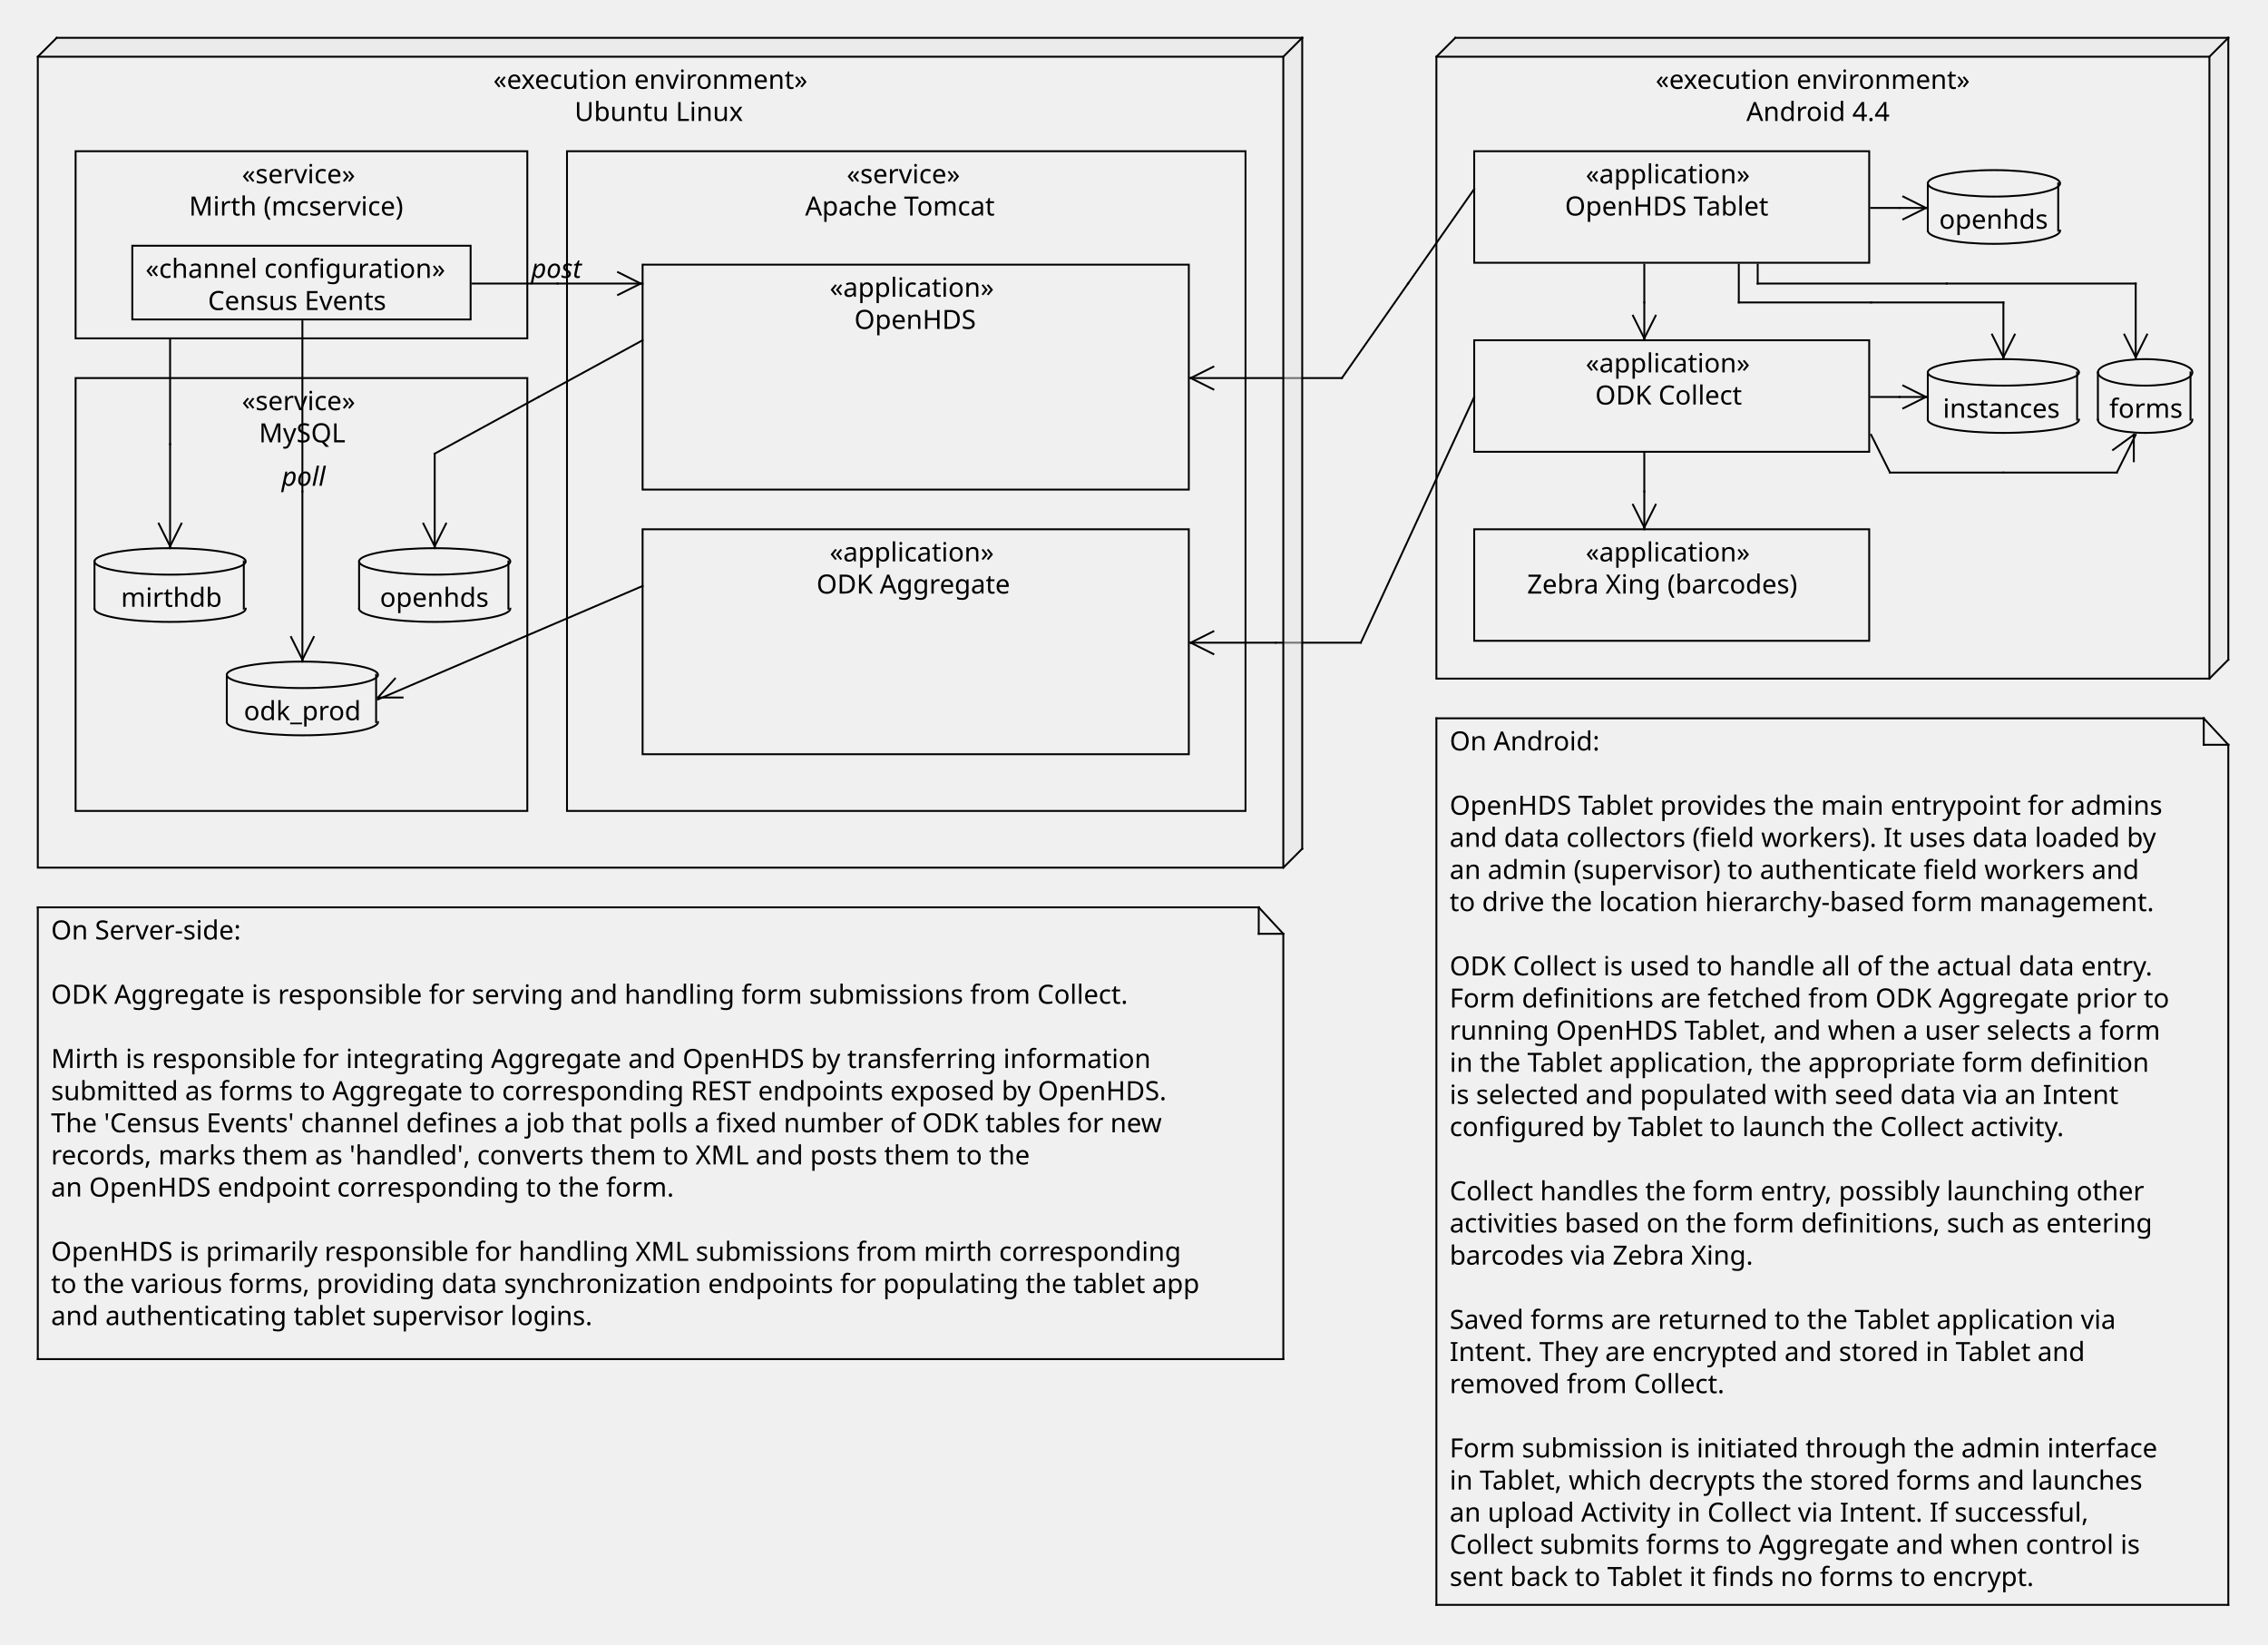
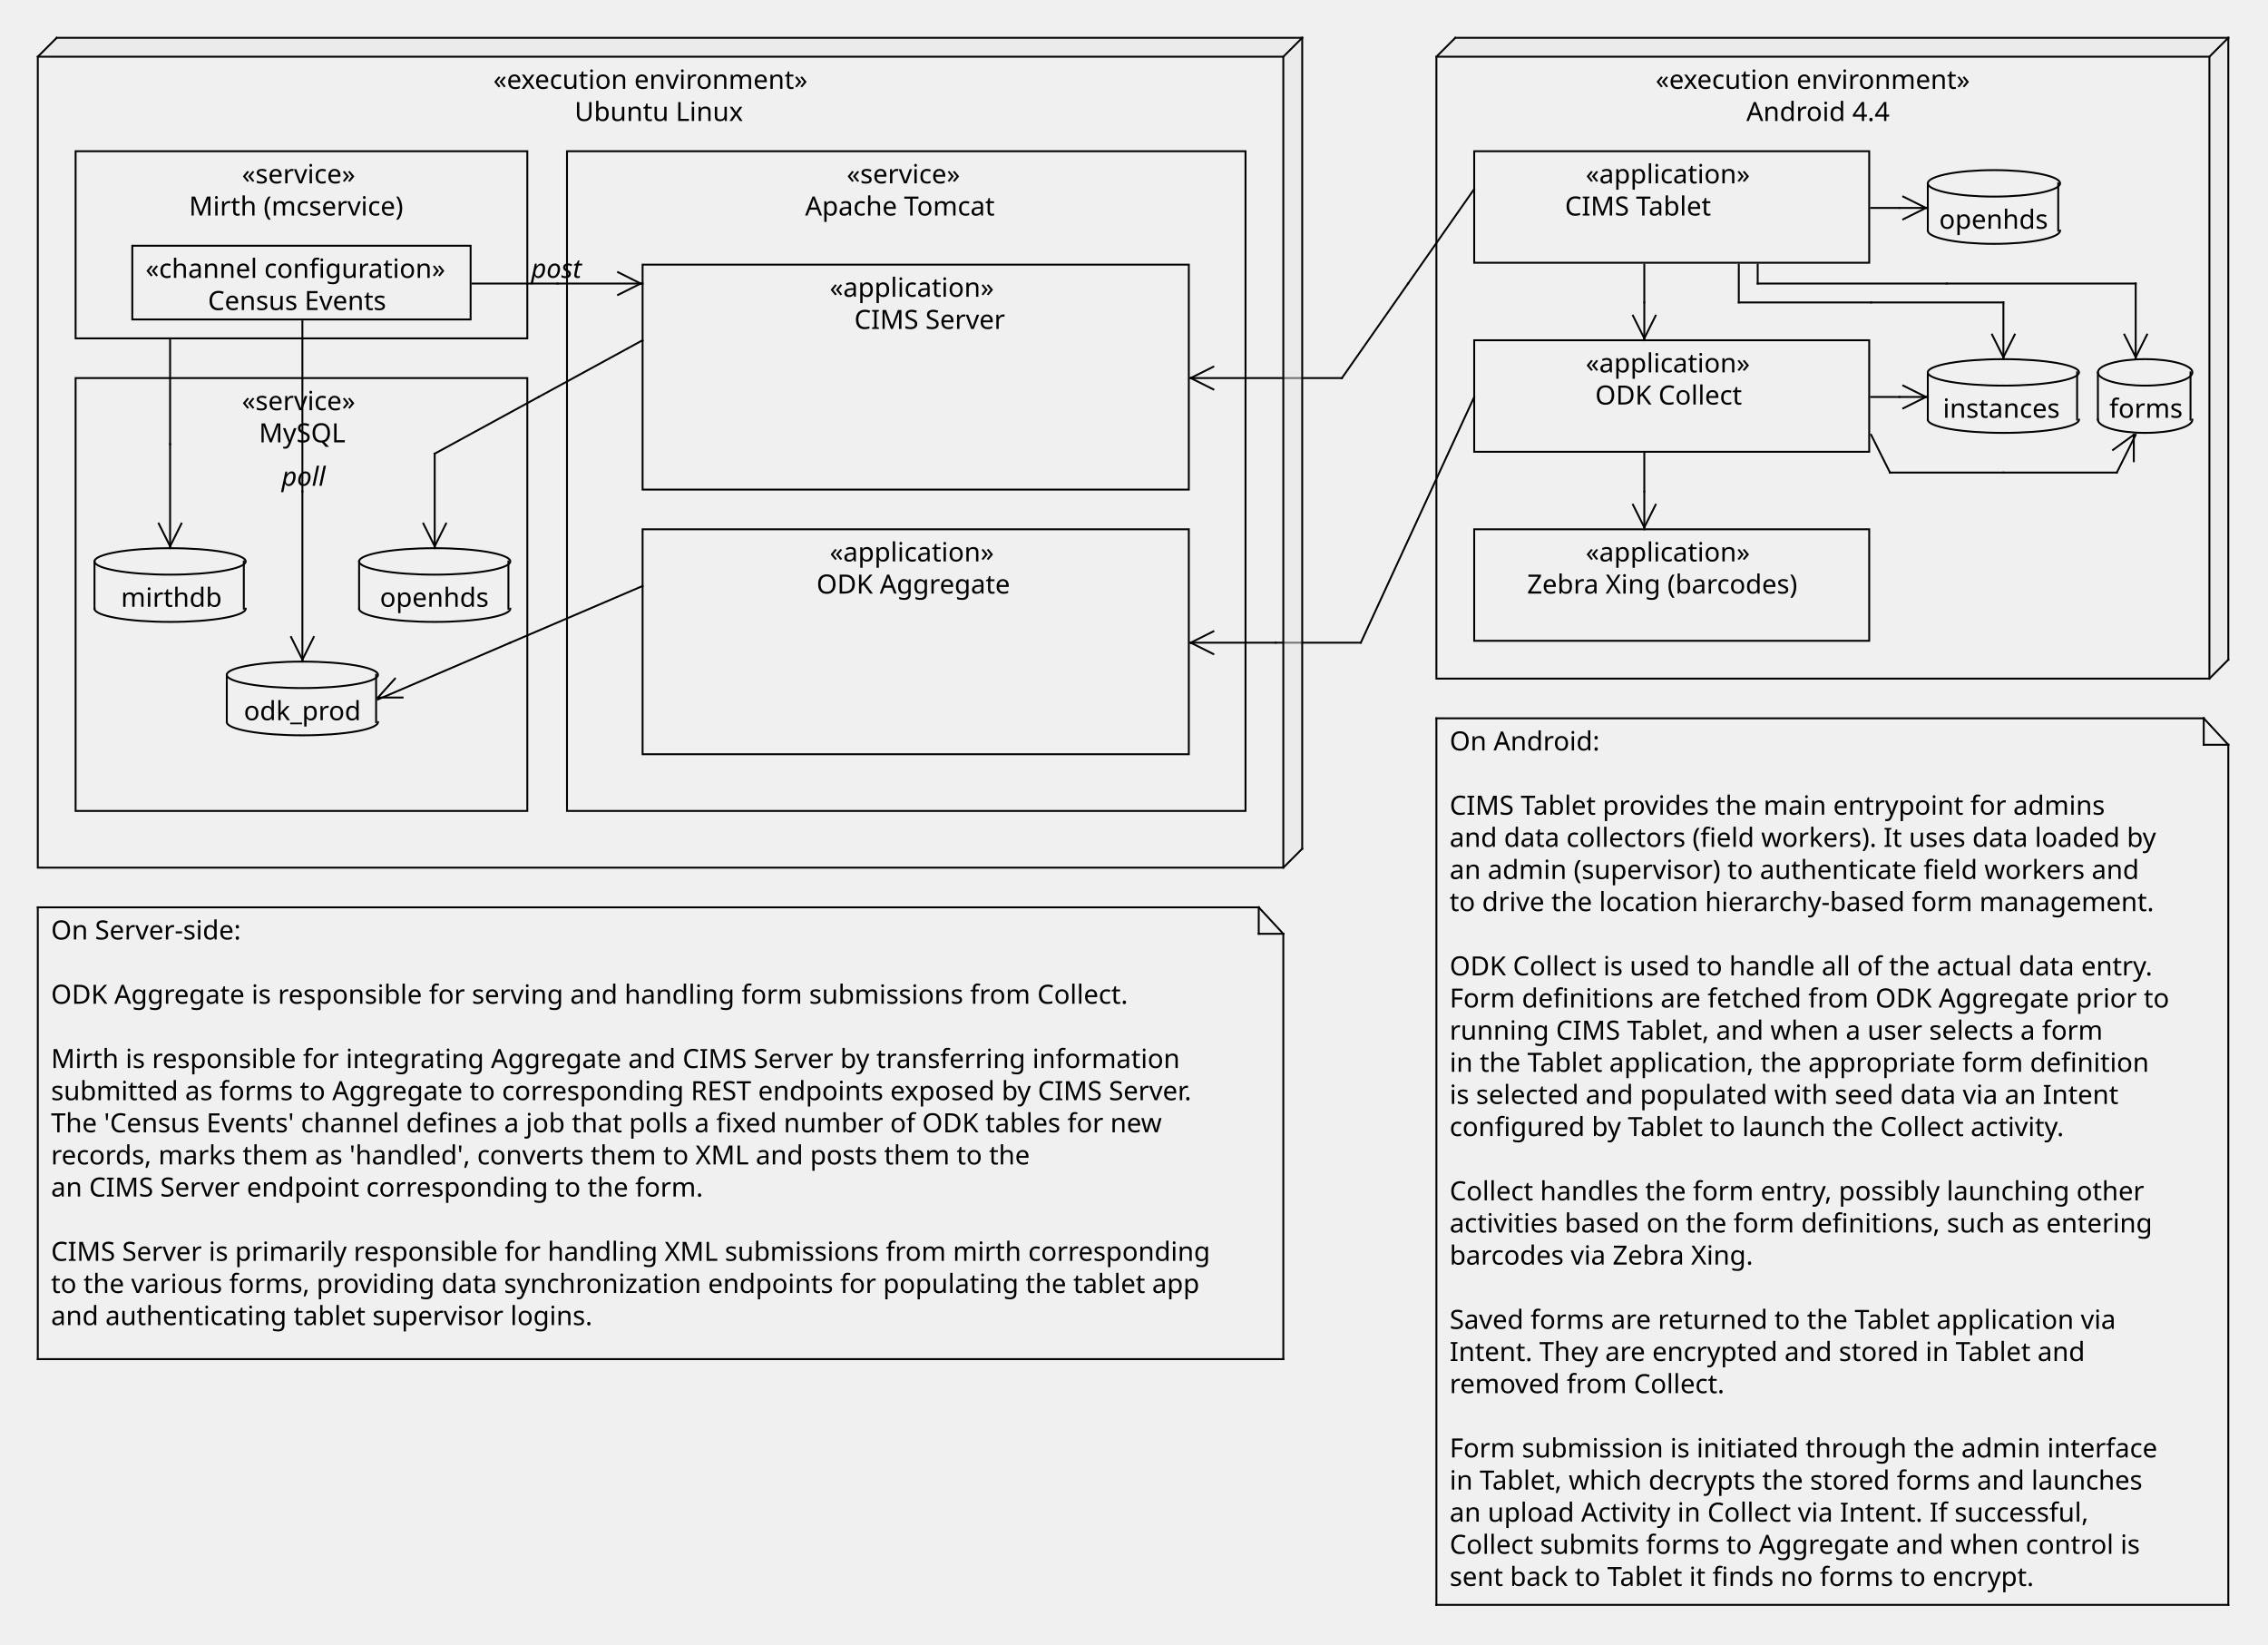
<svg xmlns="http://www.w3.org/2000/svg" fill-opacity="1" color-rendering="auto" color-interpolation="auto" stroke="black" text-rendering="auto" stroke-linecap="square" width="1200" stroke-miterlimit="10" stroke-opacity="1" shape-rendering="auto" fill="black" stroke-dasharray="none" font-weight="normal" stroke-width="1" viewBox="10 30 1200 870" height="870" font-family="'Dialog'" font-style="normal" stroke-linejoin="miter" font-size="12" stroke-dashoffset="0" image-rendering="auto">
  <defs id="genericDefs" />
  <g>
    <g font-family="sans-serif" font-size="14" transform="translate(610,100)">
      <line y2="130" fill="none" x1="30" x2="110" y1="130" />
      <line y2="80" fill="none" x1="110" x2="145" y1="130" />
      <line y2="30" fill="none" x1="145" x2="180" y1="80" />
      <line y2="124" fill="none" x1="30" x2="42" y1="130" />
      <line y2="136" fill="none" x1="30" x2="42" y1="130" />
      <line y2="160" fill="none" x1="180" x2="120" transform="translate(0,110)" y1="30" />
      <line y2="160" fill="none" x1="120" x2="75" transform="translate(0,110)" y1="160" />
      <line y2="160" fill="none" x1="75" x2="30" transform="translate(0,110)" y1="160" />
      <line y2="154" fill="none" x1="30" x2="42" transform="translate(0,110)" y1="160" />
      <line y2="166" fill="none" x1="30" x2="42" transform="translate(0,110)" y1="160" />
      <line y2="30" fill="none" x1="30" x2="45" transform="translate(360,10)" y1="30" />
      <line y2="30" fill="none" x1="45" x2="60" transform="translate(360,10)" y1="30" />
      <line y2="36" fill="none" x1="59" x2="47" transform="translate(360,10)" y1="30" />
      <line y2="24" fill="none" x1="59" x2="47" transform="translate(360,10)" y1="30" />
      <polygon fill="white" transform="translate(160,310)" opacity="0" points=" 0 0 406 0 406 0 419 14 419 14 419 469 419 469 0 469 0 469 0 0" stroke="none" />
      <text x="7" xml:space="preserve" y="17" transform="translate(160,310)" stroke="none">On Android:</text>
      <text x="7" xml:space="preserve" y="34" transform="translate(160,310)" stroke="none"> </text>
-       <text x="7" xml:space="preserve" y="51" transform="translate(160,310)" stroke="none">OpenHDS Tablet provides the main entrypoint for admins</text>
+       <text x="7" xml:space="preserve" y="51" transform="translate(160,310)" stroke="none">CIMS Tablet provides the main entrypoint for admins</text>
      <text x="7" xml:space="preserve" y="68" transform="translate(160,310)" stroke="none">and data collectors (field workers). It uses data loaded by</text>
      <text x="7" xml:space="preserve" y="85" transform="translate(160,310)" stroke="none">an admin (supervisor) to authenticate field workers and</text>
      <text x="7" xml:space="preserve" y="102" transform="translate(160,310)" stroke="none">to drive the location hierarchy-based form management.</text>
      <text x="7" xml:space="preserve" y="119" transform="translate(160,310)" stroke="none"> </text>
      <text x="7" xml:space="preserve" y="136" transform="translate(160,310)" stroke="none">ODK Collect is used to handle all of the actual data entry.</text>
      <text x="7" xml:space="preserve" y="153" transform="translate(160,310)" stroke="none">Form definitions are fetched from ODK Aggregate prior to</text>
-       <text x="7" xml:space="preserve" y="170" transform="translate(160,310)" stroke="none">running OpenHDS Tablet, and when a user selects a form</text>
+       <text x="7" xml:space="preserve" y="170" transform="translate(160,310)" stroke="none">running CIMS Tablet, and when a user selects a form</text>
      <text x="7" xml:space="preserve" y="187" transform="translate(160,310)" stroke="none">in the Tablet application, the appropriate form definition</text>
      <text x="7" xml:space="preserve" y="204" transform="translate(160,310)" stroke="none">is selected and populated with seed data via an Intent</text>
      <text x="7" xml:space="preserve" y="221" transform="translate(160,310)" stroke="none">configured by Tablet to launch the Collect activity.</text>
      <text x="7" xml:space="preserve" y="238" transform="translate(160,310)" stroke="none"> </text>
      <text x="7" xml:space="preserve" y="255" transform="translate(160,310)" stroke="none">Collect handles the form entry, possibly launching other </text>
      <text x="7" xml:space="preserve" y="272" transform="translate(160,310)" stroke="none">activities based on the form definitions, such as entering</text>
      <text x="7" xml:space="preserve" y="289" transform="translate(160,310)" stroke="none">barcodes via Zebra Xing.</text>
      <text x="7" xml:space="preserve" y="306" transform="translate(160,310)" stroke="none"> </text>
      <text x="7" xml:space="preserve" y="323" transform="translate(160,310)" stroke="none">Saved forms are returned to the Tablet application via</text>
      <text x="7" xml:space="preserve" y="340" transform="translate(160,310)" stroke="none">Intent. They are encrypted and stored in Tablet and</text>
      <text x="7" xml:space="preserve" y="357" transform="translate(160,310)" stroke="none">removed from Collect.</text>
      <text x="7" xml:space="preserve" y="374" transform="translate(160,310)" stroke="none"> </text>
      <text x="7" xml:space="preserve" y="391" transform="translate(160,310)" stroke="none">Form submission is initiated through the admin interface</text>
      <text x="7" xml:space="preserve" y="408" transform="translate(160,310)" stroke="none">in Tablet, which decrypts the stored forms and launches</text>
      <text x="7" xml:space="preserve" y="425" transform="translate(160,310)" stroke="none">an upload Activity in Collect via Intent. If successful, </text>
      <text x="7" xml:space="preserve" y="442" transform="translate(160,310)" stroke="none">Collect submits forms to Aggregate and when control is</text>
      <text x="7" xml:space="preserve" y="459" transform="translate(160,310)" stroke="none">sent back to Tablet it finds no forms to encrypt.</text>
      <line y2="0" fill="none" x1="0" x2="406" transform="translate(160,310)" y1="0" />
      <line y2="14" fill="none" x1="406" x2="419" transform="translate(160,310)" y1="0" />
      <line y2="469" fill="none" x1="419" x2="419" transform="translate(160,310)" y1="14" />
      <line y2="469" fill="none" x1="419" x2="0" transform="translate(160,310)" y1="469" />
      <line y2="0" fill="none" x1="0" x2="0" transform="translate(160,310)" y1="469" />
      <line y2="14" fill="none" x1="406" x2="406" transform="translate(160,310)" y1="0" />
      <line y2="14" fill="none" x1="406" x2="419" transform="translate(160,310)" y1="14" />
      <polygon fill="white" transform="translate(-580,410)" opacity="0" points=" 0 0 646 0 646 0 659 14 659 14 659 239 659 239 0 239 0 239 0 0" stroke="none" />
      <text x="7" xml:space="preserve" y="17" transform="translate(-580,410)" stroke="none">On Server-side:</text>
      <text x="7" xml:space="preserve" y="34" transform="translate(-580,410)" stroke="none"> </text>
      <text x="7" xml:space="preserve" y="51" transform="translate(-580,410)" stroke="none">ODK Aggregate is responsible for serving and handling form submissions from Collect.</text>
      <text x="7" xml:space="preserve" y="68" transform="translate(-580,410)" stroke="none"> </text>
-       <text x="7" xml:space="preserve" y="85" transform="translate(-580,410)" stroke="none">Mirth is responsible for integrating Aggregate and OpenHDS by transferring information</text>
-       <text x="7" xml:space="preserve" y="102" transform="translate(-580,410)" stroke="none">submitted as forms to Aggregate to corresponding REST endpoints exposed by OpenHDS.</text>
+       <text x="7" xml:space="preserve" y="85" transform="translate(-580,410)" stroke="none">Mirth is responsible for integrating Aggregate and CIMS Server by transferring information</text>
+       <text x="7" xml:space="preserve" y="102" transform="translate(-580,410)" stroke="none">submitted as forms to Aggregate to corresponding REST endpoints exposed by CIMS Server.</text>
      <text x="7" xml:space="preserve" y="119" transform="translate(-580,410)" stroke="none">The 'Census Events' channel defines a job that polls a fixed number of ODK tables for new</text>
      <text x="7" xml:space="preserve" y="136" transform="translate(-580,410)" stroke="none">records, marks them as 'handled', converts them to XML and posts them to the </text>
-       <text x="7" xml:space="preserve" y="153" transform="translate(-580,410)" stroke="none">an OpenHDS endpoint corresponding to the form.</text>
+       <text x="7" xml:space="preserve" y="153" transform="translate(-580,410)" stroke="none">an CIMS Server endpoint corresponding to the form.</text>
      <text x="7" xml:space="preserve" y="170" transform="translate(-580,410)" stroke="none"> </text>
-       <text x="7" xml:space="preserve" y="187" transform="translate(-580,410)" stroke="none">OpenHDS is primarily responsible for handling XML submissions from mirth corresponding</text>
+       <text x="7" xml:space="preserve" y="187" transform="translate(-580,410)" stroke="none">CIMS Server is primarily responsible for handling XML submissions from mirth corresponding</text>
      <text x="7" xml:space="preserve" y="204" transform="translate(-580,410)" stroke="none">to the various forms, providing data synchronization endpoints for populating the tablet app</text>
      <text x="7" xml:space="preserve" y="221" transform="translate(-580,410)" stroke="none">and authenticating tablet supervisor logins.</text>
      <line y2="0" fill="none" x1="0" x2="646" transform="translate(-580,410)" y1="0" />
      <line y2="14" fill="none" x1="646" x2="659" transform="translate(-580,410)" y1="0" />
      <line y2="239" fill="none" x1="659" x2="659" transform="translate(-580,410)" y1="14" />
      <line y2="239" fill="none" x1="659" x2="0" transform="translate(-580,410)" y1="239" />
      <line y2="0" fill="none" x1="0" x2="0" transform="translate(-580,410)" y1="239" />
      <line y2="14" fill="none" x1="646" x2="646" transform="translate(-580,410)" y1="0" />
      <line y2="14" fill="none" x1="646" x2="659" transform="translate(-580,410)" y1="14" />
      <rect x="0" y="10" transform="translate(160,-50)" fill="white" width="409" opacity="0" height="329" stroke="none" />
      <polygon fill="rgb(230,230,230)" transform="translate(160,-50)" opacity="0.5" points=" 409 339 409 10 419 0 419 329" stroke="none" />
      <polygon fill="rgb(230,230,230)" transform="translate(160,-50)" opacity="0.5" points=" 0 10 10 0 419 0 409 10" stroke="none" />
      <rect fill="none" x="0" width="409" height="329" y="10" transform="translate(160,-50)" />
      <line y2="0" fill="none" x1="0" x2="10" transform="translate(160,-50)" y1="10" />
      <line y2="0" fill="none" x1="10" x2="419" transform="translate(160,-50)" y1="0" />
      <line y2="329" fill="none" x1="419" x2="419" transform="translate(160,-50)" y1="0" />
      <line y2="339" fill="none" x1="419" x2="409" transform="translate(160,-50)" y1="329" />
      <line y2="0" fill="none" x1="409" x2="419" transform="translate(160,-50)" y1="10" />
      <text x="116" xml:space="preserve" y="27" transform="translate(160,-50)" stroke="none">«execution environment»</text>
      <text x="164" xml:space="preserve" y="44" transform="translate(160,-50)" stroke="none">Android 4.4</text>
      <rect x="0" y="0" transform="translate(180,10)" fill="white" width="209" opacity="0" height="59" stroke="none" />
      <rect fill="none" x="0" width="209" height="59" y="0" transform="translate(180,10)" />
      <text x="59" xml:space="preserve" y="17" transform="translate(180,10)" stroke="none">«application»</text>
-       <text x="48" xml:space="preserve" y="34" transform="translate(180,10)" stroke="none">OpenHDS Tablet</text>
+       <text x="48" xml:space="preserve" y="34" transform="translate(180,10)" stroke="none">CIMS Tablet</text>
      <line y2="40" fill="none" x1="30" x2="30" transform="translate(300,40)" y1="30" />
      <line y2="40" fill="none" x1="30" x2="130" transform="translate(300,40)" y1="40" />
      <line y2="40" fill="none" x1="130" x2="230" transform="translate(300,40)" y1="40" />
      <line y2="80" fill="none" x1="230" x2="230" transform="translate(300,40)" y1="40" />
      <line y2="67" fill="none" x1="230" x2="224" transform="translate(300,40)" y1="79" />
      <line y2="67" fill="none" x1="230" x2="236" transform="translate(300,40)" y1="79" />
      <text x="6" xml:space="preserve" y="31" transform="translate(420,20)" stroke="none">openhds</text>
      <line y2="7" fill="none" x1="0" x2="0" transform="translate(420,20)" y1="32" />
      <ellipse rx="35" fill="none" ry="7" cx="35" transform="translate(420,20)" cy="7" />
      <path fill="none" d="M0 32 A35 7 0 0 0 70 32" transform="translate(420,20)" />
      <line y2="32" fill="none" x1="69" x2="69" transform="translate(420,20)" y1="7" />
      <line y2="50" fill="none" x1="30" x2="30" transform="translate(290,40)" y1="30" />
      <line y2="50" fill="none" x1="30" x2="100" transform="translate(290,40)" y1="50" />
      <line y2="50" fill="none" x1="100" x2="170" transform="translate(290,40)" y1="50" />
      <line y2="80" fill="none" x1="170" x2="170" transform="translate(290,40)" y1="50" />
      <line y2="67" fill="none" x1="170" x2="164" transform="translate(290,40)" y1="79" />
      <line y2="67" fill="none" x1="170" x2="176" transform="translate(290,40)" y1="79" />
      <text x="8" xml:space="preserve" y="31" transform="translate(420,120)" stroke="none">instances</text>
      <line y2="7" fill="none" x1="0" x2="0" transform="translate(420,120)" y1="32" />
      <ellipse rx="40" fill="none" ry="7" cx="40" transform="translate(420,120)" cy="7" />
      <path fill="none" d="M0 32 A40 7 0 0 0 80 32" transform="translate(420,120)" />
      <line y2="32" fill="none" x1="79" x2="79" transform="translate(420,120)" y1="7" />
      <line y2="30" fill="none" x1="30" x2="45" transform="translate(360,110)" y1="30" />
      <line y2="30" fill="none" x1="45" x2="60" transform="translate(360,110)" y1="30" />
      <line y2="36" fill="none" x1="59" x2="47" transform="translate(360,110)" y1="30" />
      <line y2="24" fill="none" x1="59" x2="47" transform="translate(360,110)" y1="30" />
      <line y2="50" fill="none" x1="30" x2="40" transform="translate(360,130)" y1="30" />
      <line y2="50" fill="none" x1="40" x2="100" transform="translate(360,130)" y1="50" />
      <line y2="50" fill="none" x1="100" x2="160" transform="translate(360,130)" y1="50" />
      <line y2="30" fill="none" x1="160" x2="170" transform="translate(360,130)" y1="50" />
      <line y2="44" fill="none" x1="169" x2="169" transform="translate(360,130)" y1="30" />
      <line y2="38" fill="none" x1="169" x2="158" transform="translate(360,130)" y1="30" />
      <text x="6" xml:space="preserve" y="31" transform="translate(510,120)" stroke="none">forms</text>
      <line y2="7" fill="none" x1="0" x2="0" transform="translate(510,120)" y1="32" />
      <ellipse rx="25" fill="none" ry="7" cx="25" transform="translate(510,120)" cy="7" />
      <path fill="none" d="M0 32 A25 7 0 0 0 50 32" transform="translate(510,120)" />
      <line y2="32" fill="none" x1="49" x2="49" transform="translate(510,120)" y1="7" />
      <rect x="0" y="0" transform="translate(180,110)" fill="white" width="209" opacity="0" height="59" stroke="none" />
      <rect fill="none" x="0" width="209" height="59" y="0" transform="translate(180,110)" />
      <text x="59" xml:space="preserve" y="17" transform="translate(180,110)" stroke="none">«application»</text>
      <text x="64" xml:space="preserve" y="34" transform="translate(180,110)" stroke="none">ODK Collect</text>
      <line y2="50" fill="none" x1="30" x2="30" transform="translate(240,40)" y1="30" />
      <line y2="70" fill="none" x1="30" x2="30" transform="translate(240,40)" y1="50" />
      <line y2="57" fill="none" x1="30" x2="24" transform="translate(240,40)" y1="69" />
      <line y2="57" fill="none" x1="30" x2="36" transform="translate(240,40)" y1="69" />
      <line y2="50" fill="none" x1="30" x2="30" transform="translate(240,140)" y1="70" />
      <line y2="30" fill="none" x1="30" x2="30" transform="translate(240,140)" y1="50" />
      <line y2="57" fill="none" x1="30" x2="24" transform="translate(240,140)" y1="69" />
      <line y2="57" fill="none" x1="30" x2="36" transform="translate(240,140)" y1="69" />
      <rect x="0" y="0" transform="translate(180,210)" fill="white" width="209" opacity="0" height="59" stroke="none" />
      <rect fill="none" x="0" width="209" height="59" y="0" transform="translate(180,210)" />
      <text x="59" xml:space="preserve" y="17" transform="translate(180,210)" stroke="none">«application»</text>
      <text x="28" xml:space="preserve" y="34" transform="translate(180,210)" stroke="none">Zebra Xing (barcodes)</text>
      <rect x="0" y="10" transform="translate(-580,-50)" fill="white" width="659" opacity="0" height="429" stroke="none" />
      <polygon fill="rgb(230,230,230)" transform="translate(-580,-50)" opacity="0.5" points=" 659 439 659 10 669 0 669 429" stroke="none" />
      <polygon fill="rgb(230,230,230)" transform="translate(-580,-50)" opacity="0.5" points=" 0 10 10 0 669 0 659 10" stroke="none" />
      <rect fill="none" x="0" width="659" height="429" y="10" transform="translate(-580,-50)" />
      <line y2="0" fill="none" x1="0" x2="10" transform="translate(-580,-50)" y1="10" />
      <line y2="0" fill="none" x1="10" x2="669" transform="translate(-580,-50)" y1="0" />
      <line y2="429" fill="none" x1="669" x2="669" transform="translate(-580,-50)" y1="0" />
      <line y2="439" fill="none" x1="669" x2="659" transform="translate(-580,-50)" y1="429" />
      <line y2="0" fill="none" x1="659" x2="669" transform="translate(-580,-50)" y1="10" />
      <text x="241" xml:space="preserve" y="27" transform="translate(-580,-50)" stroke="none">«execution environment»</text>
      <text x="284" xml:space="preserve" y="44" transform="translate(-580,-50)" stroke="none">Ubuntu Linux</text>
      <rect x="0" y="0" transform="translate(-300,10)" fill="white" width="359" opacity="0" height="349" stroke="none" />
      <rect fill="none" x="0" width="359" height="349" y="0" transform="translate(-300,10)" />
      <text x="148" xml:space="preserve" y="17" transform="translate(-300,10)" stroke="none">«service»</text>
      <text x="126" xml:space="preserve" y="34" transform="translate(-300,10)" stroke="none">Apache Tomcat</text>
      <rect x="0" y="0" transform="translate(-560,10)" fill="white" width="239" opacity="0" height="99" stroke="none" />
      <rect fill="none" x="0" width="239" height="99" y="0" transform="translate(-560,10)" />
      <text x="88" xml:space="preserve" y="17" transform="translate(-560,10)" stroke="none">«service»</text>
      <text x="60" xml:space="preserve" y="34" transform="translate(-560,10)" stroke="none">Mirth (mcservice)</text>
      <rect x="0" y="0" transform="translate(-560,130)" fill="white" width="239" opacity="0" height="229" stroke="none" />
      <rect fill="none" x="0" width="239" height="229" y="0" transform="translate(-560,130)" />
      <text x="88" xml:space="preserve" y="17" transform="translate(-560,130)" stroke="none">«service»</text>
      <text x="97" xml:space="preserve" y="34" transform="translate(-560,130)" stroke="none">MySQL</text>
      <text x="11" xml:space="preserve" y="31" transform="translate(-410,220)" stroke="none">openhds</text>
      <line y2="7" fill="none" x1="0" x2="0" transform="translate(-410,220)" y1="32" />
      <ellipse rx="40" fill="none" ry="7" cx="40" transform="translate(-410,220)" cy="7" />
      <path fill="none" d="M0 32 A40 7 0 0 0 80 32" transform="translate(-410,220)" />
      <line y2="32" fill="none" x1="79" x2="79" transform="translate(-410,220)" y1="7" />
      <text x="9" xml:space="preserve" y="31" transform="translate(-480,280)" stroke="none">odk_prod</text>
      <line y2="7" fill="none" x1="0" x2="0" transform="translate(-480,280)" y1="32" />
      <ellipse rx="40" fill="none" ry="7" cx="40" transform="translate(-480,280)" cy="7" />
      <path fill="none" d="M0 32 A40 7 0 0 0 80 32" transform="translate(-480,280)" />
      <line y2="32" fill="none" x1="79" x2="79" transform="translate(-480,280)" y1="7" />
      <rect x="0" y="0" transform="translate(-260,70)" fill="white" width="289" opacity="0" height="119" stroke="none" />
      <rect fill="none" x="0" width="289" height="119" y="0" transform="translate(-260,70)" />
      <text x="99" xml:space="preserve" y="17" transform="translate(-260,70)" stroke="none">«application»</text>
-       <text x="112" xml:space="preserve" y="34" transform="translate(-260,70)" stroke="none">OpenHDS</text>
+       <text x="112" xml:space="preserve" y="34" transform="translate(-260,70)" stroke="none">CIMS Server</text>
      <rect x="0" y="0" transform="translate(-260,210)" fill="white" width="289" opacity="0" height="119" stroke="none" />
      <rect fill="none" x="0" width="289" height="119" y="0" transform="translate(-260,210)" />
      <text x="99" xml:space="preserve" y="17" transform="translate(-260,210)" stroke="none">«application»</text>
      <text x="92" xml:space="preserve" y="34" transform="translate(-260,210)" stroke="none">ODK Aggregate</text>
      <text x="14" xml:space="preserve" y="31" transform="translate(-550,220)" stroke="none">mirthdb</text>
      <line y2="7" fill="none" x1="0" x2="0" transform="translate(-550,220)" y1="32" />
      <ellipse rx="40" fill="none" ry="7" cx="40" transform="translate(-550,220)" cy="7" />
      <path fill="none" d="M0 32 A40 7 0 0 0 80 32" transform="translate(-550,220)" />
      <line y2="32" fill="none" x1="79" x2="79" transform="translate(-550,220)" y1="7" />
      <line y2="90" fill="none" x1="30" x2="30" transform="translate(-400,80)" y1="140" />
      <line y2="60" fill="none" x1="30" x2="85" transform="translate(-400,80)" y1="90" />
      <line y2="30" fill="none" x1="85" x2="140" transform="translate(-400,80)" y1="60" />
      <line y2="127" fill="none" x1="30" x2="24" transform="translate(-400,80)" y1="139" />
      <line y2="127" fill="none" x1="30" x2="36" transform="translate(-400,80)" y1="139" />
      <rect x="0" y="0" transform="translate(-530,60)" fill="white" width="179" opacity="0" height="39" stroke="none" />
      <rect fill="none" x="0" width="179" height="39" y="0" transform="translate(-530,60)" />
      <text x="7" xml:space="preserve" y="17" transform="translate(-530,60)" stroke="none">«channel configuration»</text>
      <text x="40" xml:space="preserve" y="34" transform="translate(-530,60)" stroke="none">Census Events</text>
      <line y2="85" fill="none" x1="30" x2="30" transform="translate(-540,80)" y1="140" />
      <line y2="30" fill="none" x1="30" x2="30" transform="translate(-540,80)" y1="85" />
      <line y2="127" fill="none" x1="30" x2="24" transform="translate(-540,80)" y1="139" />
      <line y2="127" fill="none" x1="30" x2="36" transform="translate(-540,80)" y1="139" />
      <line y2="120" fill="none" x1="50" x2="50" transform="translate(-490,70)" y1="30" />
      <line y2="210" fill="none" x1="50" x2="50" transform="translate(-490,70)" y1="120" />
      <line y2="197" fill="none" x1="50" x2="44" transform="translate(-490,70)" y1="209" />
      <line y2="197" fill="none" x1="50" x2="56" transform="translate(-490,70)" y1="209" />
      <text font-style="italic" x="39" xml:space="preserve" y="117" transform="translate(-490,70)" stroke="none">poll</text>
      <line y2="50" fill="none" x1="30" x2="75" transform="translate(-380,30)" y1="50" />
      <line y2="50" fill="none" x1="75" x2="120" transform="translate(-380,30)" y1="50" />
      <line y2="56" fill="none" x1="119" x2="107" transform="translate(-380,30)" y1="50" />
      <line y2="44" fill="none" x1="119" x2="107" transform="translate(-380,30)" y1="50" />
      <text font-style="italic" x="61" xml:space="preserve" y="47" transform="translate(-380,30)" stroke="none">post</text>
      <line y2="60" fill="none" x1="30" x2="100" transform="translate(-430,210)" y1="90" />
      <line y2="30" fill="none" x1="100" x2="170" transform="translate(-430,210)" y1="60" />
      <line y2="79" fill="none" x1="30" x2="39" transform="translate(-430,210)" y1="89" />
      <line y2="89" fill="none" x1="30" x2="43" transform="translate(-430,210)" y1="89" />
    </g>
  </g>
</svg>
